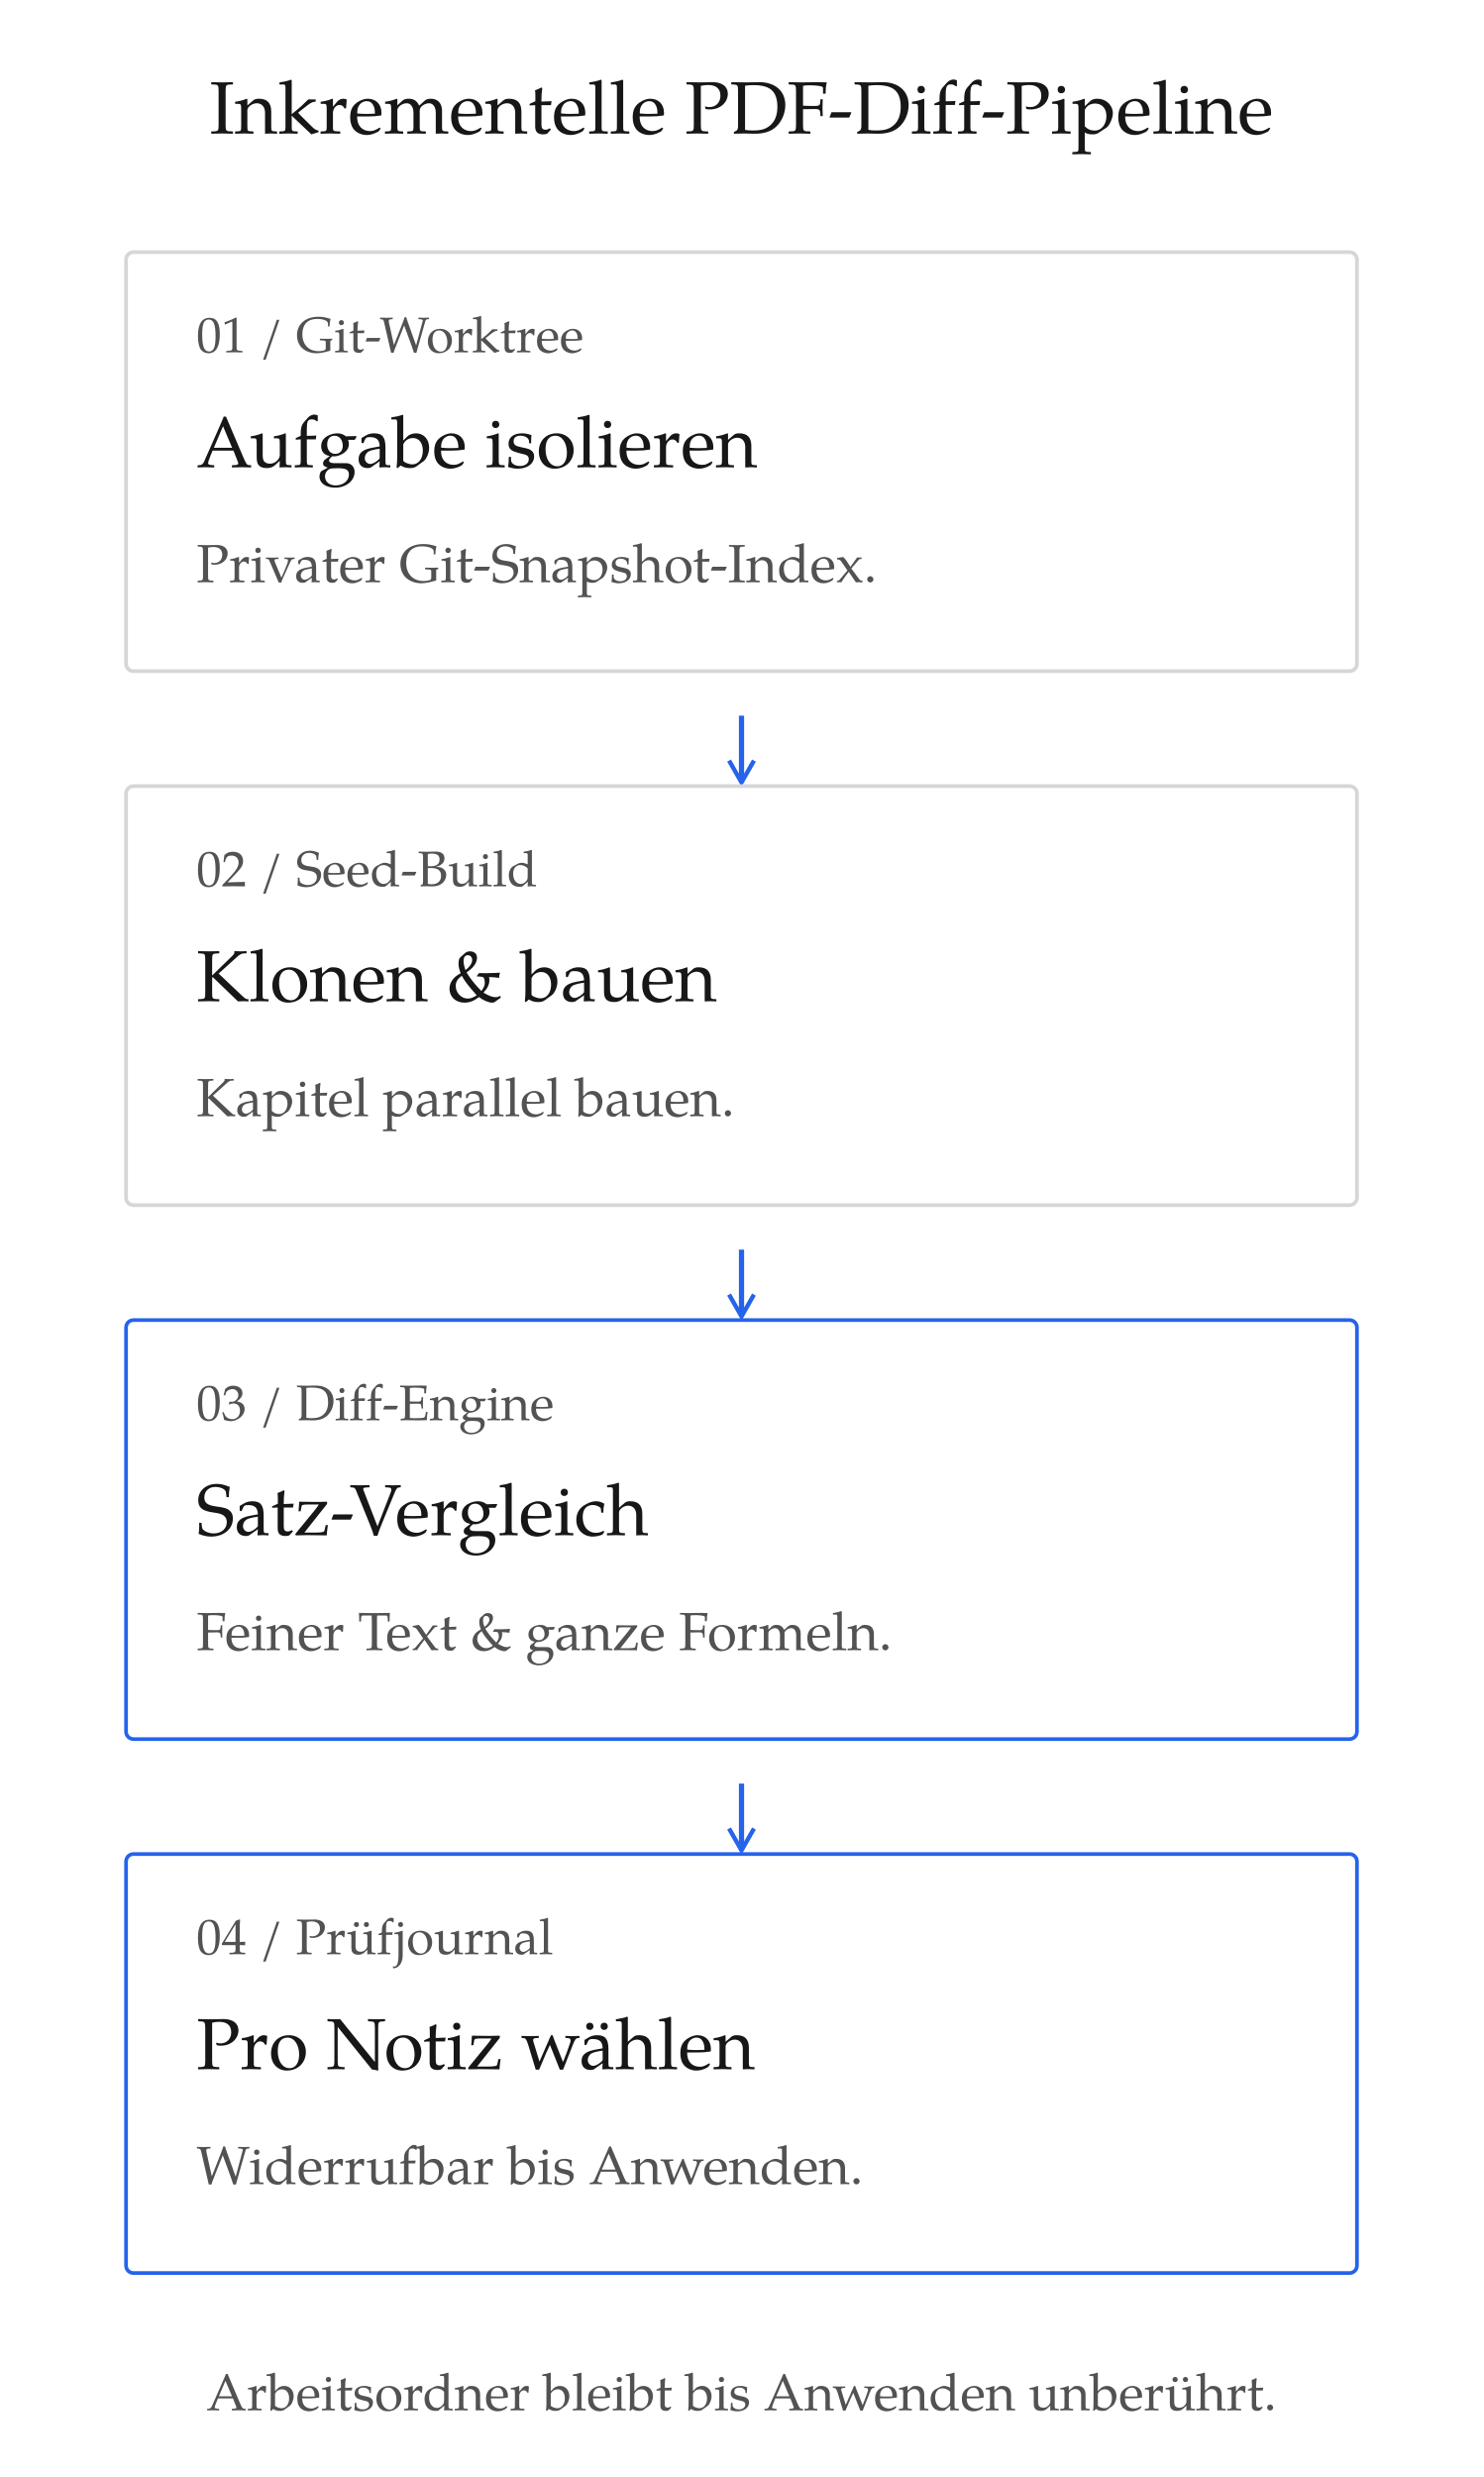
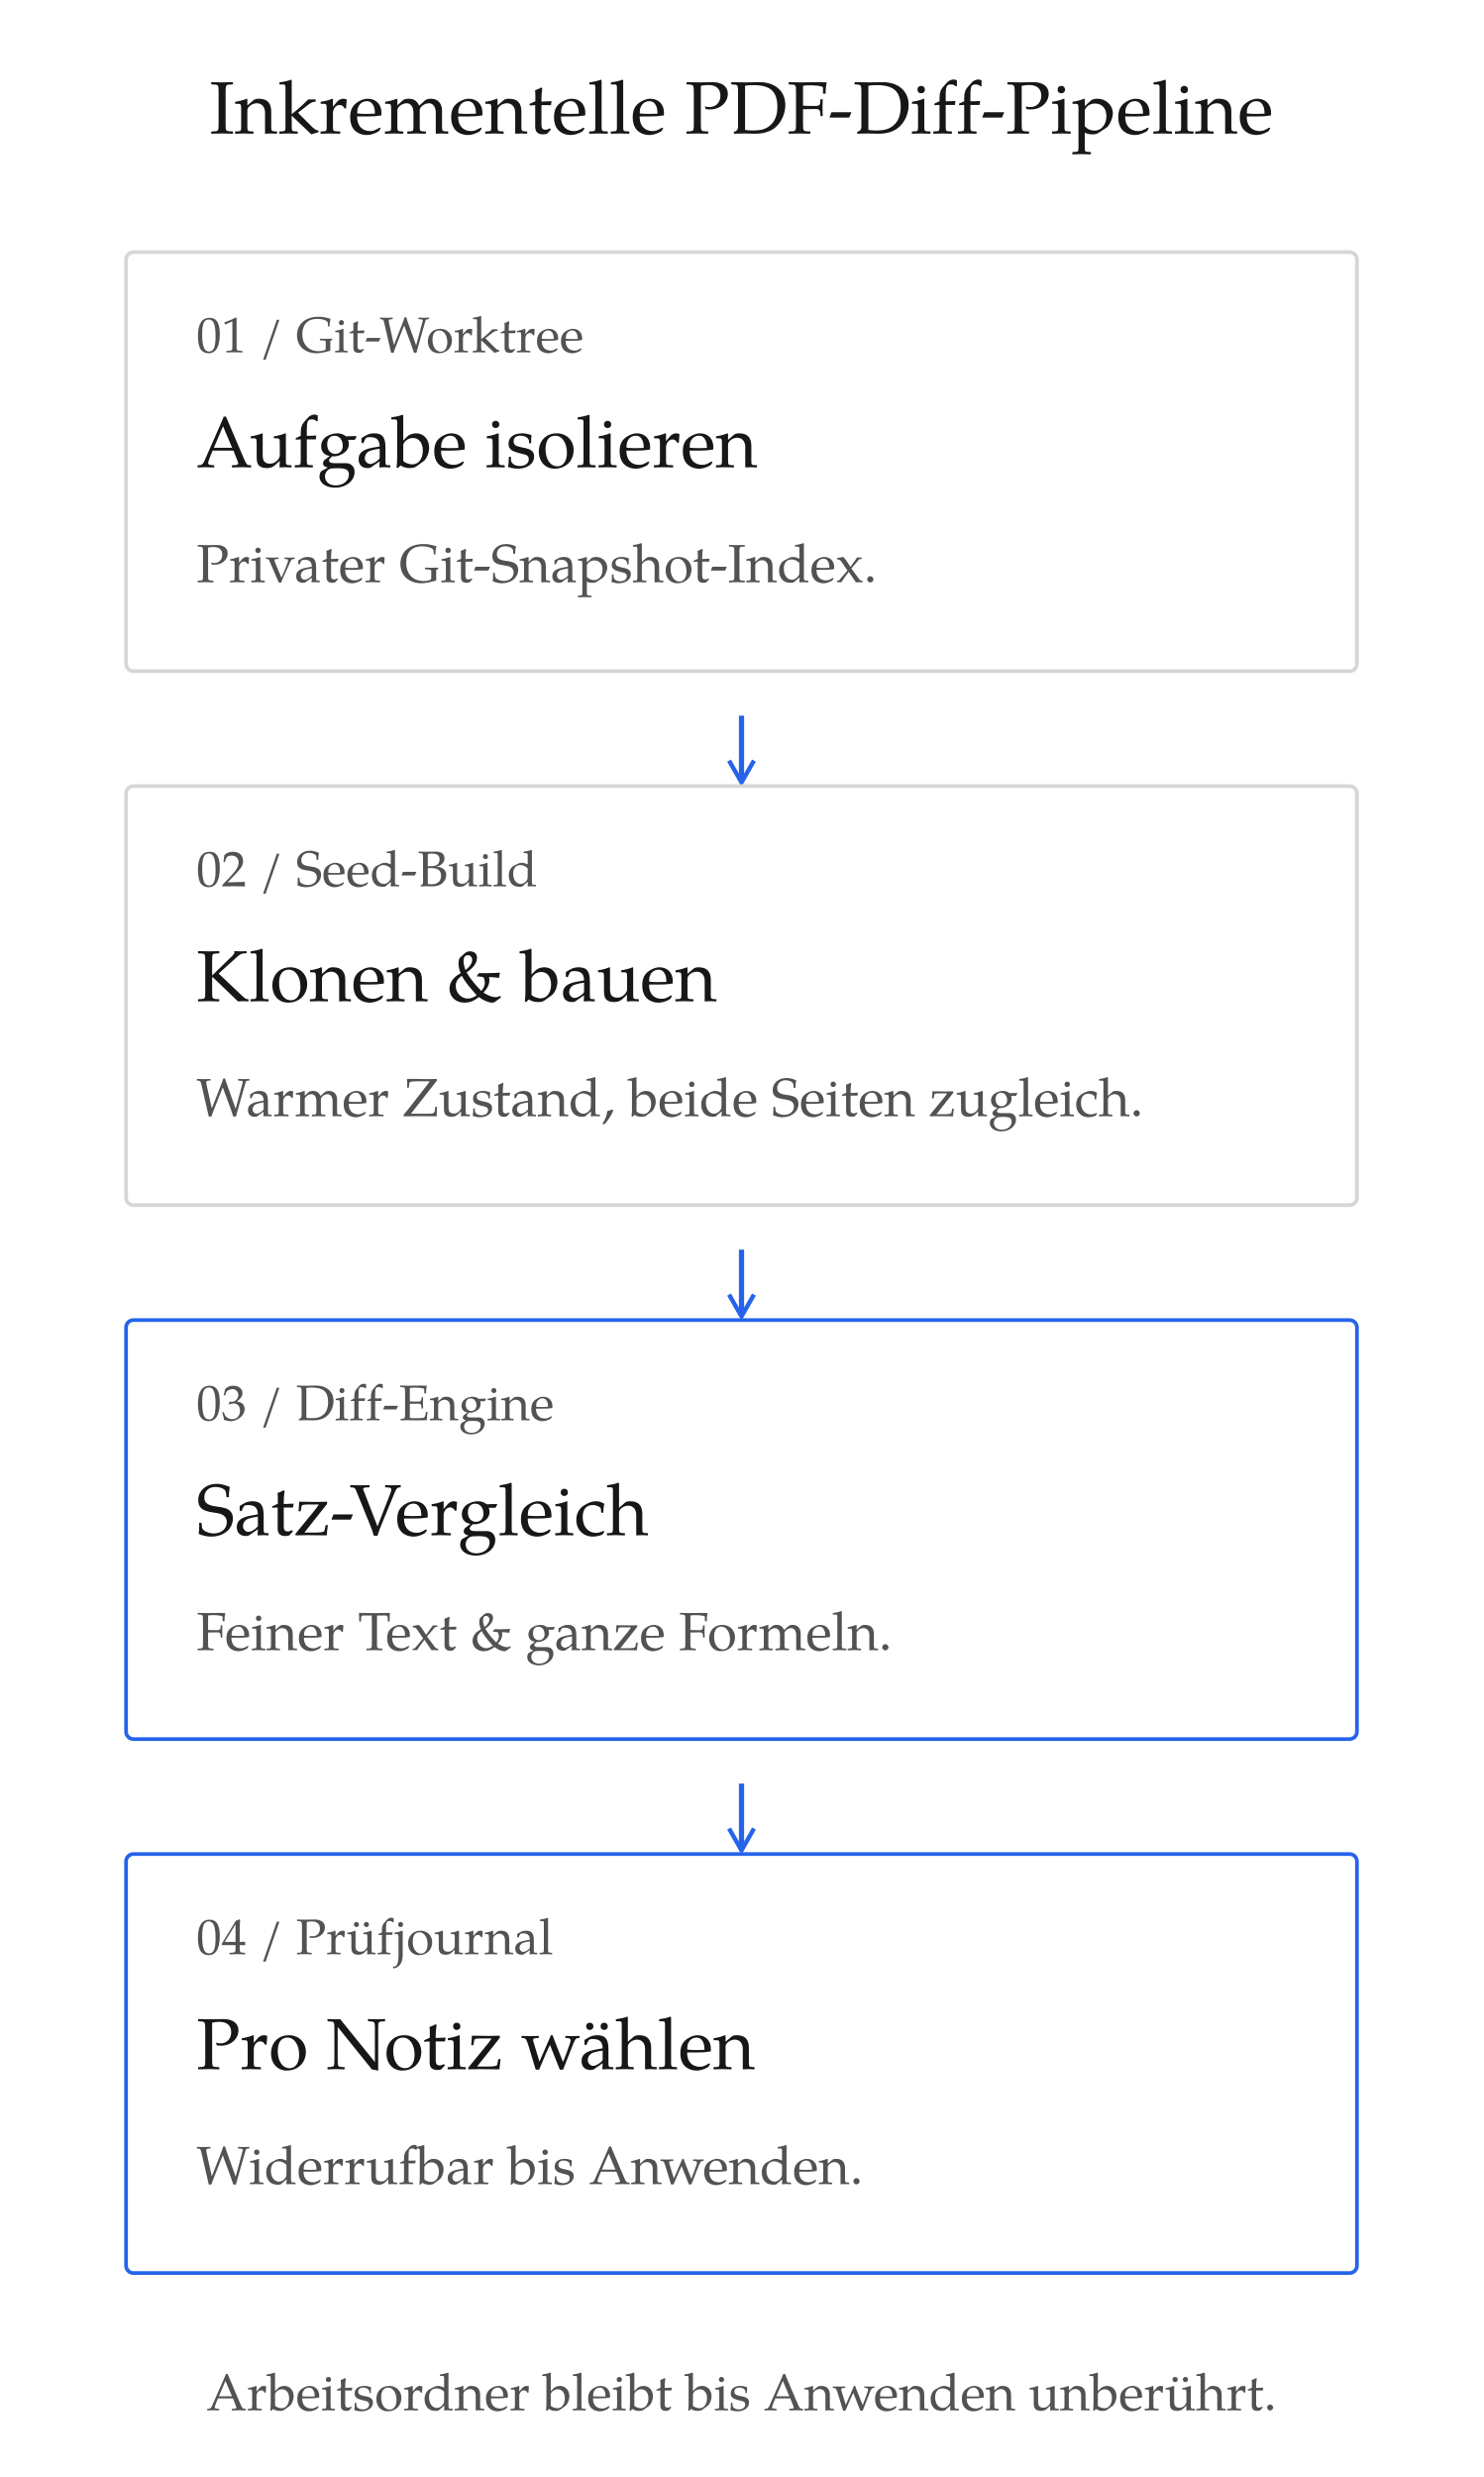
<svg xmlns="http://www.w3.org/2000/svg" viewBox="0 0 400 668" role="img" aria-labelledby="title desc">
  <defs>
    <marker id="arrow" viewBox="0 0 10 10" refX="8" refY="5" markerWidth="6" markerHeight="6" orient="auto-start-reverse">
      <path d="M1 1 8 5 1 9" fill="none" stroke="var(--art-accent, #2563eb)" stroke-width="1.4" />
    </marker>
  </defs>
  <g font-family="'Paper Serif','TeX Gyre Pagella',Palatino,'Songti SC','Noto Serif CJK SC',SimSun,serif">
    <text x="200" y="36" font-size="20" fill="var(--art-ink, #171717)" text-anchor="middle">Inkrementelle PDF-Diff-Pipeline</text>
    <rect x="34" y="68" width="332" height="113" rx="2" fill="var(--art-paper, #fff)" stroke="var(--art-line, #d6d6d6)" />
    <text x="53" y="95" font-size="13.5" fill="var(--art-muted, #525252)">01  /  Git-Worktree</text>
    <text x="53" y="126" font-size="19.5" fill="var(--art-ink, #171717)">Aufgabe isolieren</text>
    <text x="53" y="157" font-size="14.5" fill="var(--art-muted, #525252)">Privater Git-Snapshot-Index.</text>
    <path d="M200 193v18" fill="none" stroke="var(--art-accent, #2563eb)" stroke-width="1.4" marker-end="url(#arrow)" />
    <rect x="34" y="212" width="332" height="113" rx="2" fill="var(--art-paper, #fff)" stroke="var(--art-line, #d6d6d6)" />
    <text x="53" y="239" font-size="13.5" fill="var(--art-muted, #525252)">02  /  Seed-Build</text>
    <text x="53" y="270" font-size="19.5" fill="var(--art-ink, #171717)">Klonen &amp; bauen</text>
-     <text x="53" y="301" font-size="14.5" fill="var(--art-muted, #525252)">Kapitel parallel bauen.</text>
+     <text x="53" y="301" font-size="14.5" fill="var(--art-muted, #525252)">Warmer Zustand, beide Seiten zugleich.</text>
    <path d="M200 337v18" fill="none" stroke="var(--art-accent, #2563eb)" stroke-width="1.4" marker-end="url(#arrow)" />
    <rect x="34" y="356" width="332" height="113" rx="2" fill="var(--art-paper, #fff)" stroke="var(--art-accent, #2563eb)" />
    <text x="53" y="383" font-size="13.5" fill="var(--art-muted, #525252)">03  /  Diff-Engine</text>
    <text x="53" y="414" font-size="19.5" fill="var(--art-ink, #171717)">Satz-Vergleich</text>
    <text x="53" y="445" font-size="14.5" fill="var(--art-muted, #525252)">Feiner Text &amp; ganze Formeln.</text>
    <path d="M200 481v18" fill="none" stroke="var(--art-accent, #2563eb)" stroke-width="1.4" marker-end="url(#arrow)" />
    <rect x="34" y="500" width="332" height="113" rx="2" fill="var(--art-paper, #fff)" stroke="var(--art-accent, #2563eb)" />
    <text x="53" y="527" font-size="13.5" fill="var(--art-muted, #525252)">04  /  Prüfjournal</text>
    <text x="53" y="558" font-size="19.5" fill="var(--art-ink, #171717)">Pro Notiz wählen</text>
    <text x="53" y="589" font-size="14.5" fill="var(--art-muted, #525252)">Widerrufbar bis Anwenden.</text>
    <text x="200" y="650" font-size="14" fill="var(--art-muted, #525252)" text-anchor="middle">Arbeitsordner bleibt bis Anwenden unberührt.</text>
  </g>
</svg>
